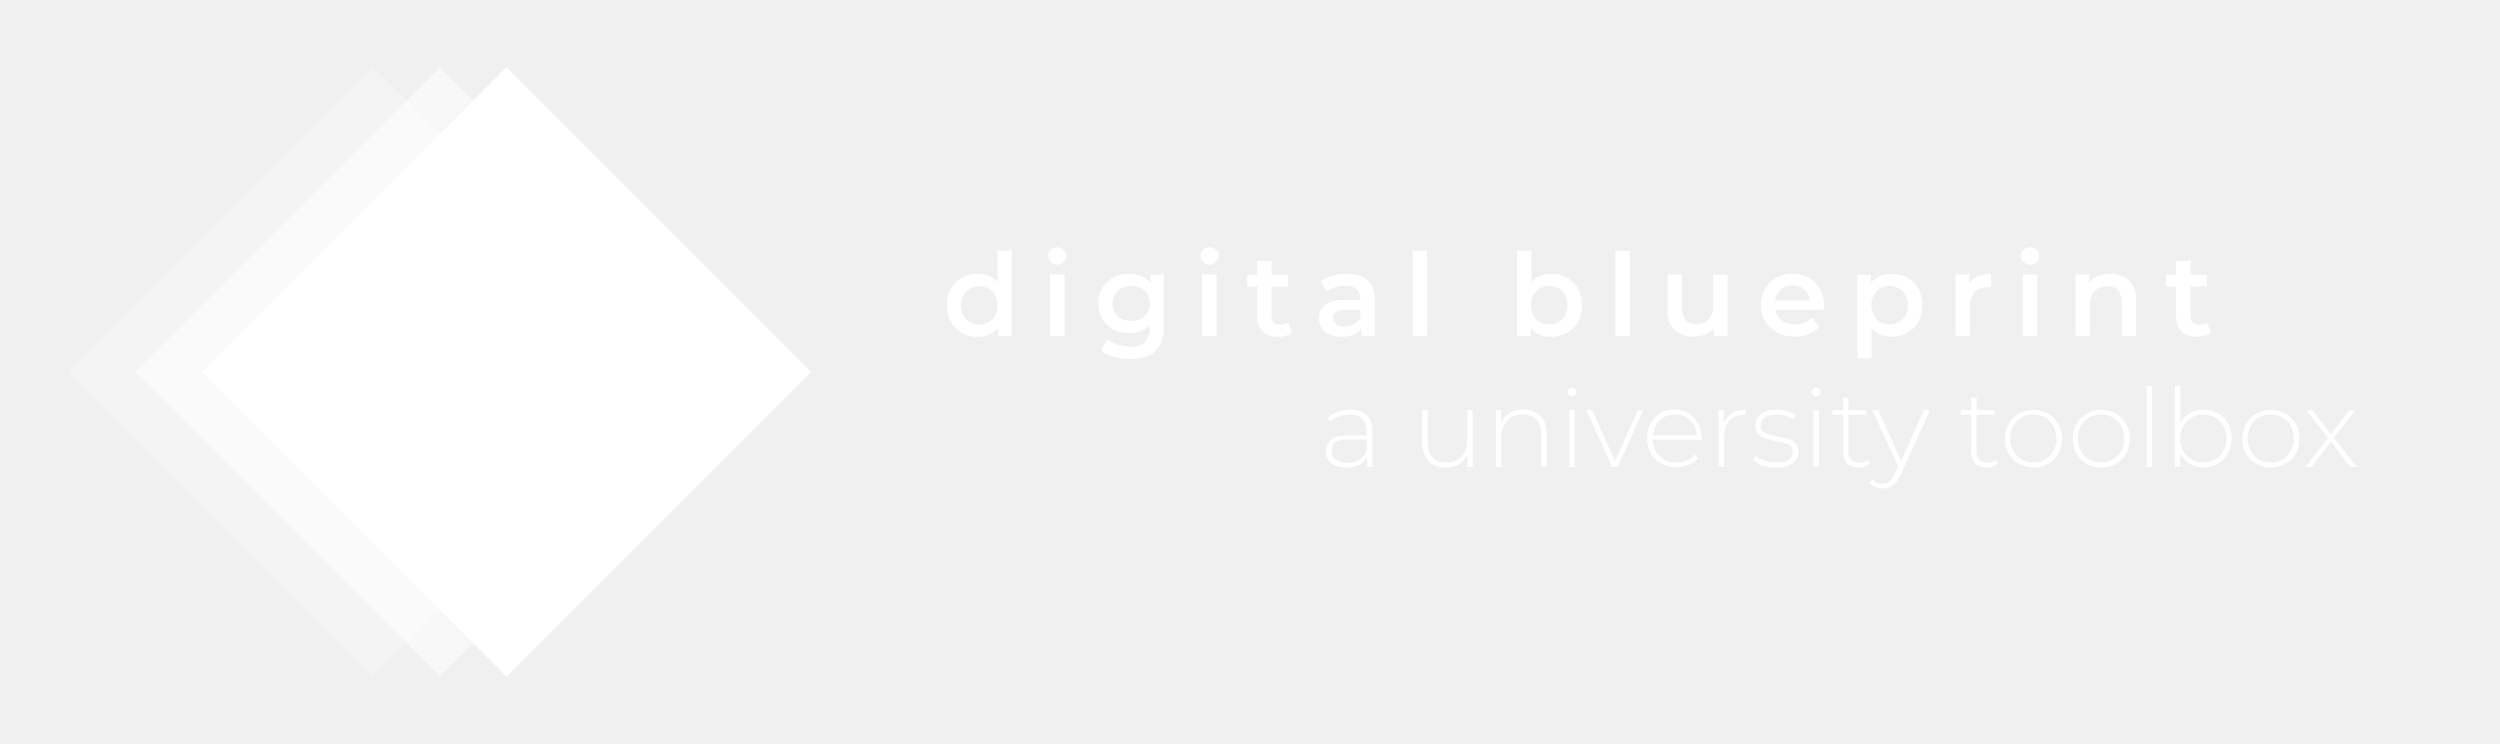
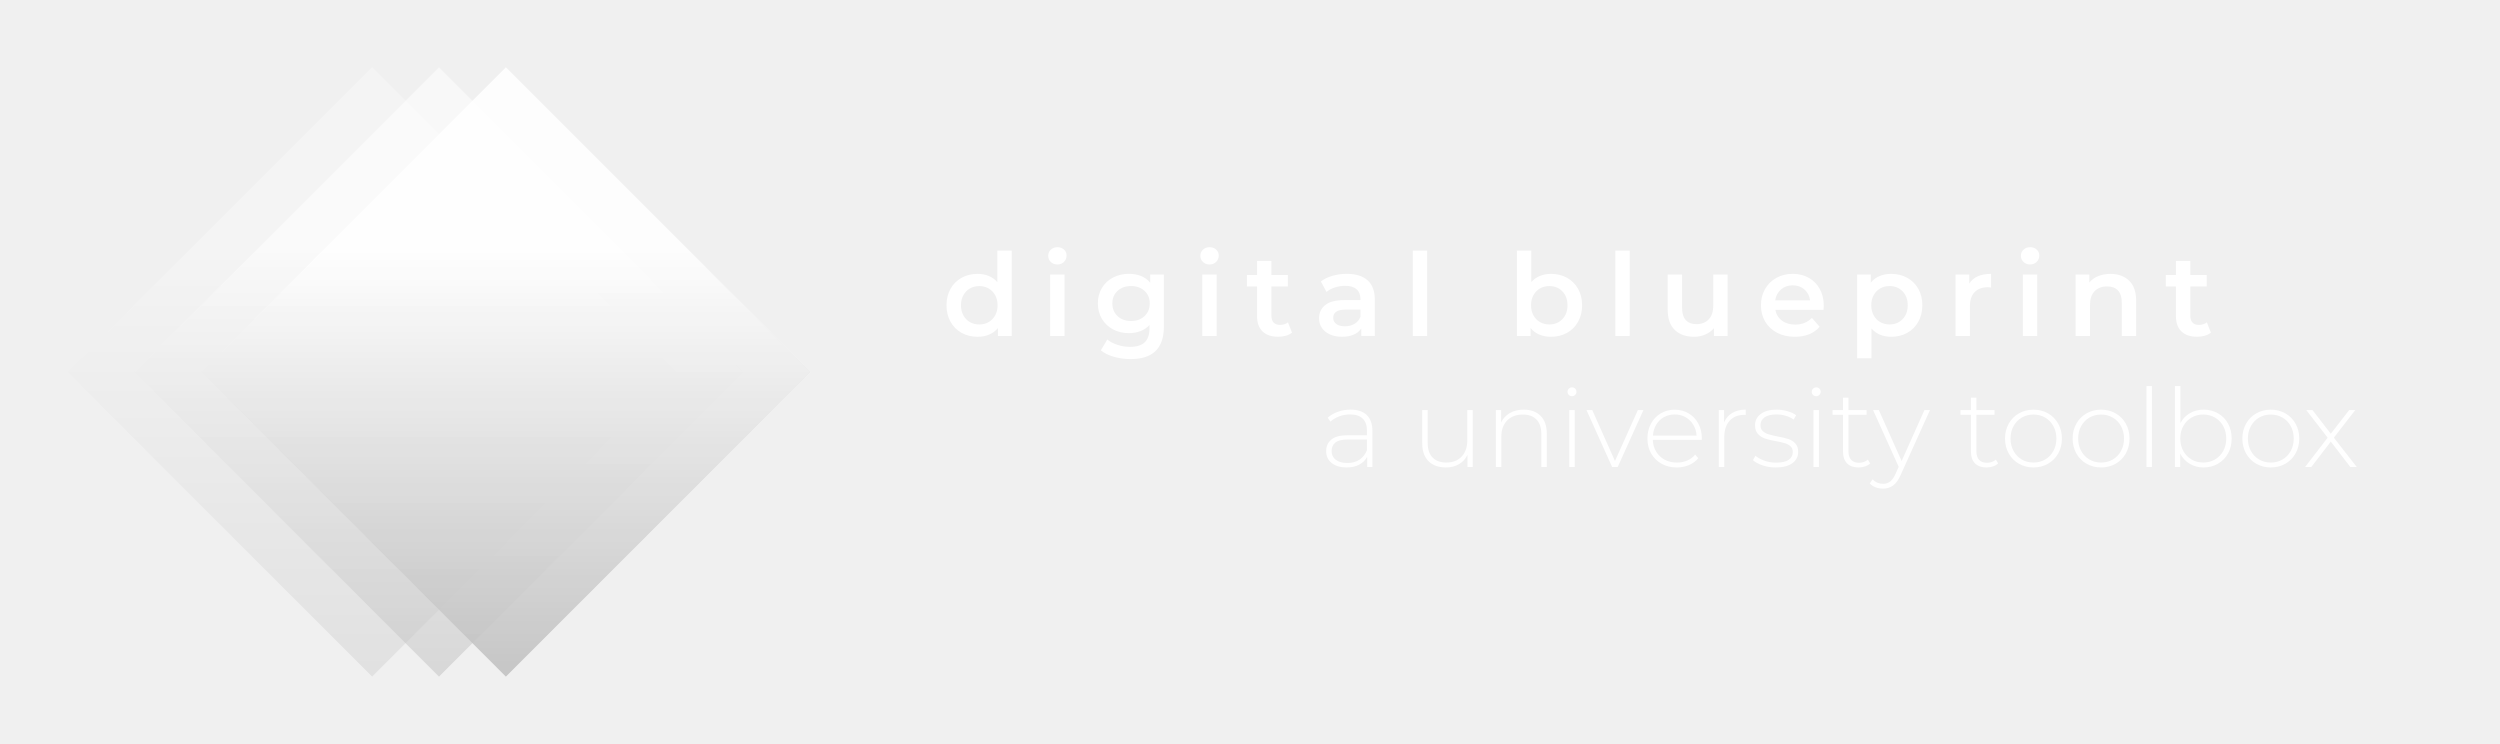
- <svg xmlns="http://www.w3.org/2000/svg" version="1.1" id="Ebene_1" x="0px" y="0px" viewBox="0 0 1146 341" style="enable-background:new 0 0 1146 341;" xml:space="preserve">
-   <style type="text/css">
- 	.st0{opacity:0.25;fill:#FFFFFF;enable-background:new    ;}
- 	.st1{opacity:0.55;fill:#FFFFFF;enable-background:new    ;}
- 	.st2{fill:#FFFFFF;}
- </style>
+ <svg xmlns="http://www.w3.org/2000/svg" xmlns:xlink="http://www.w3.org/1999/xlink" id="Ebene_1" data-name="Ebene 1" viewBox="0 0 1146 341">
+   <defs>
+     <style>
+       .cls-1 {
+         fill: url(#Unbenannter_Verlauf_10);
+         opacity: .3;
+       }
+ 
+       .cls-2 {
+         fill: url(#Unbenannter_Verlauf_10-2);
+         opacity: .5;
+       }
+ 
+       .cls-3 {
+         fill: url(#Unbenannter_Verlauf_10-3);
+         opacity: .85;
+       }
+ 
+       .cls-4 {
+         fill: #fff;
+       }
+     </style>
+     <linearGradient id="Unbenannter_Verlauf_10" data-name="Unbenannter Verlauf 10" x1="170.58" y1="-1531.84" x2="170.58" y2="-1811.16" gradientTransform="translate(-1131.97 1231.81) rotate(45)" gradientUnits="userSpaceOnUse">
+       <stop offset=".01" stop-color="#bfbfbf" />
+       <stop offset=".7" stop-color="#fff" />
+     </linearGradient>
+     <linearGradient id="Unbenannter_Verlauf_10-2" data-name="Unbenannter Verlauf 10" x1="201.24" y1="-1531.84" x2="201.24" y2="-1811.16" gradientTransform="translate(-1122.99 1210.13) rotate(45)" xlink:href="#Unbenannter_Verlauf_10" />
+     <linearGradient id="Unbenannter_Verlauf_10-3" data-name="Unbenannter Verlauf 10" x1="231.9" y1="-1531.84" x2="231.9" y2="-1811.16" gradientTransform="translate(-1114.01 1188.45) rotate(45)" xlink:href="#Unbenannter_Verlauf_10" />
+   </defs>
  <g>
-     <rect x="72.2" y="71.7" transform="matrix(0.7071 -0.7071 0.7071 0.7071 -70.4874 170.8237)" class="st0" width="197.5" height="197.5" />
-     <rect x="102.9" y="71.7" transform="matrix(0.7071 -0.7071 0.7071 0.7071 -61.5145 192.5006)" class="st1" width="197.5" height="197.5" />
-     <rect x="133.5" y="71.7" transform="matrix(0.7071 -0.7071 0.7071 0.7071 -52.5274 214.1775)" class="st2" width="197.5" height="197.5" />
+     <path class="cls-4" d="M463.77,114.89v39.12h-6.33v-3.64c-1.09,1.34-2.43,2.34-4.03,3.01-1.6,.67-3.37,1-5.3,1-2.71,0-5.14-.6-7.3-1.79-2.16-1.2-3.86-2.89-5.09-5.09s-1.84-4.72-1.84-7.57,.61-5.36,1.84-7.54,2.93-3.87,5.09-5.06c2.16-1.2,4.6-1.79,7.3-1.79,1.86,0,3.57,.32,5.11,.95s2.87,1.58,3.96,2.85v-14.45h6.59Zm-10.6,32.77c1.27-.72,2.27-1.75,3.01-3.08s1.11-2.88,1.11-4.64-.37-3.3-1.11-4.64c-.74-1.33-1.74-2.36-3.01-3.08-1.26-.72-2.69-1.08-4.27-1.08s-3,.36-4.27,1.08-2.27,1.75-3.01,3.08c-.74,1.34-1.11,2.88-1.11,4.64s.37,3.3,1.11,4.64,1.74,2.36,3.01,3.08,2.69,1.08,4.27,1.08,3.01-.36,4.27-1.08Z" />
+     <path class="cls-4" d="M481.7,120.08c-.81-.76-1.21-1.7-1.21-2.82s.4-2.06,1.21-2.82c.81-.75,1.81-1.13,3.01-1.13s2.2,.36,3,1.08c.81,.72,1.21,1.63,1.21,2.72,0,1.16-.4,2.13-1.19,2.93s-1.8,1.19-3.03,1.19-2.2-.38-3.01-1.13Zm-.32,5.77h6.59v28.16h-6.59v-28.16Z" />
+     <path class="cls-4" d="M533.52,125.85v23.88c0,9.91-5.06,14.87-15.18,14.87-2.71,0-5.27-.34-7.7-1.03-2.42-.68-4.43-1.68-6.01-2.98l2.95-4.96c1.23,1.02,2.79,1.84,4.67,2.45,1.88,.62,3.79,.92,5.72,.92,3.09,0,5.36-.7,6.8-2.11,1.44-1.41,2.16-3.55,2.16-6.43v-1.48c-1.13,1.23-2.5,2.16-4.11,2.79-1.62,.63-3.39,.95-5.33,.95-2.67,0-5.09-.57-7.25-1.71-2.16-1.14-3.87-2.75-5.11-4.82-1.25-2.07-1.87-4.45-1.87-7.12s.62-5.04,1.87-7.09,2.95-3.65,5.11-4.77c2.16-1.12,4.58-1.69,7.25-1.69,2.04,0,3.89,.33,5.56,1,1.67,.67,3.07,1.69,4.19,3.06v-3.74h6.27Zm-8.88,19.06c1.6-1.49,2.4-3.44,2.4-5.83s-.8-4.27-2.4-5.75c-1.6-1.47-3.65-2.21-6.14-2.21s-4.6,.74-6.2,2.21c-1.6,1.48-2.4,3.39-2.4,5.75s.8,4.33,2.4,5.83,3.66,2.24,6.2,2.24,4.54-.75,6.14-2.24Z" />
+     <path class="cls-4" d="M551.45,120.08c-.81-.76-1.21-1.7-1.21-2.82s.4-2.06,1.21-2.82c.81-.75,1.81-1.13,3.01-1.13s2.2,.36,3,1.08c.81,.72,1.21,1.63,1.21,2.72,0,1.16-.4,2.13-1.19,2.93s-1.8,1.19-3.03,1.19-2.2-.38-3.01-1.13Zm-.32,5.77h6.59v28.16h-6.59v-28.16Z" />
+     <path class="cls-4" d="M592.26,152.48c-.77,.63-1.71,1.11-2.82,1.42s-2.28,.47-3.51,.47c-3.09,0-5.48-.81-7.17-2.43-1.69-1.62-2.53-3.97-2.53-7.07v-13.55h-4.64v-5.27h4.64v-6.43h6.59v6.43h7.54v5.27h-7.54v13.39c0,1.37,.33,2.42,1,3.14,.67,.72,1.63,1.08,2.9,1.08,1.48,0,2.71-.39,3.69-1.16l1.84,4.69Z" />
+     <path class="cls-4" d="M626.93,128.51c2.2,1.99,3.29,4.98,3.29,8.99v16.5h-6.22v-3.43c-.81,1.23-1.96,2.17-3.45,2.82-1.49,.65-3.3,.98-5.4,.98s-3.96-.36-5.54-1.08c-1.58-.72-2.8-1.72-3.67-3s-1.29-2.73-1.29-4.35c0-2.53,.94-4.56,2.82-6.09,1.88-1.53,4.84-2.29,8.88-2.29h7.28v-.42c0-1.97-.59-3.48-1.77-4.54-1.18-1.05-2.93-1.58-5.25-1.58-1.58,0-3.14,.25-4.67,.74-1.53,.49-2.82,1.18-3.88,2.05l-2.58-4.8c1.48-1.12,3.25-1.99,5.33-2.58,2.07-.6,4.27-.9,6.59-.9,4.15,0,7.32,.99,9.52,2.98Zm-6.01,19.93c1.28-.76,2.19-1.84,2.71-3.24v-3.27h-6.8c-3.8,0-5.69,1.25-5.69,3.74,0,1.2,.47,2.14,1.42,2.85s2.27,1.05,3.96,1.05,3.12-.38,4.4-1.13Z" />
+     <path class="cls-4" d="M647.62,114.89h6.59v39.12h-6.59v-39.12Z" />
+     <path class="cls-4" d="M718.3,127.33c2.16,1.2,3.86,2.88,5.09,5.06s1.85,4.69,1.85,7.54-.62,5.37-1.85,7.57-2.93,3.89-5.09,5.09c-2.16,1.2-4.61,1.79-7.35,1.79-1.93,0-3.7-.34-5.3-1-1.6-.67-2.94-1.67-4.03-3.01v3.64h-6.27v-39.12h6.59v14.39c1.12-1.23,2.45-2.16,3.98-2.79,1.53-.63,3.21-.95,5.04-.95,2.74,0,5.19,.6,7.35,1.79Zm-2.11,18.98c1.56-1.62,2.35-3.74,2.35-6.38s-.78-4.76-2.35-6.38c-1.56-1.62-3.56-2.42-5.98-2.42-1.58,0-3.01,.36-4.27,1.08-1.26,.72-2.27,1.75-3,3.08-.74,1.34-1.11,2.88-1.11,4.64s.37,3.3,1.11,4.64,1.74,2.36,3,3.08c1.27,.72,2.69,1.08,4.27,1.08,2.42,0,4.42-.81,5.98-2.43Z" />
+     <path class="cls-4" d="M740.47,114.89h6.59v39.12h-6.59v-39.12Z" />
+     <path class="cls-4" d="M791.93,125.85v28.16h-6.27v-3.59c-1.05,1.27-2.37,2.24-3.96,2.93-1.58,.69-3.29,1.03-5.11,1.03-3.76,0-6.72-1.05-8.88-3.14-2.16-2.09-3.24-5.19-3.24-9.3v-16.08h6.59v15.19c0,2.53,.57,4.42,1.71,5.67,1.14,1.25,2.77,1.87,4.88,1.87,2.35,0,4.23-.73,5.62-2.19s2.08-3.56,2.08-6.3v-14.24h6.59Z" />
+     <path class="cls-4" d="M835.9,142.04h-22.09c.39,2.07,1.4,3.72,3.03,4.93s3.66,1.82,6.09,1.82c3.09,0,5.64-1.02,7.65-3.06l3.53,4.06c-1.27,1.51-2.87,2.65-4.8,3.43-1.93,.77-4.11,1.16-6.54,1.16-3.09,0-5.82-.62-8.17-1.85s-4.17-2.94-5.46-5.14-1.92-4.68-1.92-7.46,.62-5.21,1.87-7.41,2.98-3.91,5.19-5.14c2.21-1.23,4.71-1.85,7.49-1.85s5.19,.61,7.36,1.82c2.16,1.21,3.85,2.92,5.06,5.12s1.82,4.74,1.82,7.62c0,.46-.04,1.11-.11,1.95Zm-19.48-9.36c-1.46,1.25-2.35,2.91-2.66,4.98h15.98c-.28-2.04-1.14-3.69-2.58-4.96-1.44-1.26-3.23-1.9-5.38-1.9s-3.89,.62-5.35,1.87Z" />
+     <path class="cls-4" d="M874.26,127.33c2.16,1.2,3.86,2.88,5.09,5.06s1.85,4.69,1.85,7.54-.62,5.37-1.85,7.57-2.93,3.89-5.09,5.09c-2.16,1.2-4.61,1.79-7.35,1.79-3.8,0-6.8-1.27-9.02-3.8v13.66h-6.59v-38.38h6.27v3.69c1.09-1.34,2.43-2.34,4.03-3.01s3.37-1,5.3-1c2.74,0,5.19,.6,7.35,1.79Zm-2.11,18.98c1.56-1.62,2.35-3.74,2.35-6.38s-.78-4.76-2.35-6.38c-1.56-1.62-3.56-2.42-5.98-2.42-1.58,0-3.01,.36-4.27,1.08-1.26,.72-2.27,1.75-3,3.08-.74,1.34-1.11,2.88-1.11,4.64s.37,3.3,1.11,4.64,1.74,2.36,3,3.08c1.27,.72,2.69,1.08,4.27,1.08,2.42,0,4.42-.81,5.98-2.43Z" />
+     <path class="cls-4" d="M912.72,125.54v6.28c-.56-.11-1.07-.16-1.53-.16-2.57,0-4.57,.75-6.01,2.24-1.44,1.49-2.16,3.65-2.16,6.46v13.66h-6.59v-28.16h6.27v4.11c1.9-2.95,5.24-4.43,10.02-4.43Z" />
+     <path class="cls-4" d="M927.59,120.08c-.81-.76-1.21-1.7-1.21-2.82s.4-2.06,1.21-2.82c.81-.75,1.81-1.13,3.01-1.13s2.2,.36,3,1.08c.81,.72,1.21,1.63,1.21,2.72,0,1.16-.4,2.13-1.19,2.93s-1.8,1.19-3.03,1.19-2.2-.38-3.01-1.13Zm-.32,5.77h6.59v28.16h-6.59v-28.16Z" />
+     <path class="cls-4" d="M975.99,128.65c2.14,2.07,3.22,5.15,3.22,9.23v16.13h-6.59v-15.29c0-2.46-.58-4.31-1.74-5.56s-2.81-1.87-4.96-1.87c-2.43,0-4.34,.73-5.75,2.19-1.41,1.46-2.11,3.56-2.11,6.3v14.24h-6.59v-28.16h6.27v3.64c1.09-1.3,2.46-2.29,4.11-2.95s3.51-1,5.59-1c3.55,0,6.4,1.04,8.54,3.11Z" />
+     <path class="cls-4" d="M1013.48,152.48c-.77,.63-1.71,1.11-2.82,1.42s-2.28,.47-3.51,.47c-3.09,0-5.48-.81-7.17-2.43-1.69-1.62-2.53-3.97-2.53-7.07v-13.55h-4.64v-5.27h4.64v-6.43h6.59v6.43h7.54v5.27h-7.54v13.39c0,1.37,.33,2.42,1,3.14,.67,.72,1.63,1.08,2.9,1.08,1.48,0,2.71-.39,3.69-1.16l1.84,4.69Z" />
  </g>
  <g>
-     <path class="st2" d="M463.8,114.9V154h-6.3v-3.6c-1.1,1.3-2.4,2.3-4,3s-3.4,1-5.3,1c-2.7,0-5.1-0.6-7.3-1.8   c-2.2-1.2-3.9-2.9-5.1-5.1s-1.8-4.7-1.8-7.6s0.6-5.4,1.8-7.5s2.9-3.9,5.1-5.1s4.6-1.8,7.3-1.8c1.9,0,3.6,0.3,5.1,0.9   c1.5,0.6,2.9,1.6,4,2.8v-14.4L463.8,114.9L463.8,114.9z M453.2,147.7c1.3-0.7,2.3-1.8,3-3.1s1.1-2.9,1.1-4.6s-0.4-3.3-1.1-4.6   c-0.7-1.3-1.7-2.4-3-3.1c-1.3-0.7-2.7-1.1-4.3-1.1s-3,0.4-4.3,1.1s-2.3,1.8-3,3.1c-0.7,1.3-1.1,2.9-1.1,4.6s0.4,3.3,1.1,4.6   s1.7,2.4,3,3.1c1.3,0.7,2.7,1.1,4.3,1.1S451.9,148.4,453.2,147.7z" />
-     <path class="st2" d="M481.7,120.1c-0.8-0.8-1.2-1.7-1.2-2.8s0.4-2.1,1.2-2.8c0.8-0.8,1.8-1.1,3-1.1s2.2,0.4,3,1.1   c0.8,0.7,1.2,1.6,1.2,2.7c0,1.2-0.4,2.1-1.2,2.9s-1.8,1.2-3,1.2S482.5,120.9,481.7,120.1L481.7,120.1z M481.4,125.8h6.6V154h-6.6   C481.4,154,481.4,125.8,481.4,125.8z" />
-     <path class="st2" d="M533.5,125.8v23.9c0,9.9-5.1,14.9-15.2,14.9c-2.7,0-5.3-0.3-7.7-1c-2.4-0.7-4.4-1.7-6-3l3-5   c1.2,1,2.8,1.8,4.7,2.4c1.9,0.6,3.8,0.9,5.7,0.9c3.1,0,5.4-0.7,6.8-2.1s2.2-3.6,2.2-6.4V149c-1.1,1.2-2.5,2.2-4.1,2.8   c-1.6,0.6-3.4,0.9-5.3,0.9c-2.7,0-5.1-0.6-7.2-1.7c-2.2-1.1-3.9-2.8-5.1-4.8c-1.2-2.1-1.9-4.4-1.9-7.1s0.6-5,1.9-7.1   c1.2-2.1,3-3.6,5.1-4.8s4.6-1.7,7.2-1.7c2,0,3.9,0.3,5.6,1s3.1,1.7,4.2,3.1v-3.7L533.5,125.8L533.5,125.8z M524.7,144.9   c1.6-1.5,2.4-3.4,2.4-5.8s-0.8-4.3-2.4-5.8c-1.6-1.5-3.7-2.2-6.1-2.2s-4.6,0.7-6.2,2.2c-1.6,1.5-2.4,3.4-2.4,5.8s0.8,4.3,2.4,5.8   c1.6,1.5,3.7,2.2,6.2,2.2S523,146.4,524.7,144.9z" />
-     <path class="st2" d="M551.5,120.1c-0.8-0.8-1.2-1.7-1.2-2.8s0.4-2.1,1.2-2.8c0.8-0.8,1.8-1.1,3-1.1s2.2,0.4,3,1.1   c0.8,0.7,1.2,1.6,1.2,2.7c0,1.2-0.4,2.1-1.2,2.9s-1.8,1.2-3,1.2S552.2,120.9,551.5,120.1L551.5,120.1z M551.1,125.8h6.6V154h-6.6   C551.1,154,551.1,125.8,551.1,125.8z" />
-     <path class="st2" d="M592.3,152.5c-0.8,0.6-1.7,1.1-2.8,1.4s-2.3,0.5-3.5,0.5c-3.1,0-5.5-0.8-7.2-2.4s-2.5-4-2.5-7.1v-13.6h-4.6   V126h4.6v-6.4h6.6v6.4h7.5v5.3h-7.5v13.4c0,1.4,0.3,2.4,1,3.1s1.6,1.1,2.9,1.1c1.5,0,2.7-0.4,3.7-1.2L592.3,152.5L592.3,152.5z" />
-     <path class="st2" d="M626.9,128.5c2.2,2,3.3,5,3.3,9V154H624v-3.4c-0.8,1.2-2,2.2-3.5,2.8c-1.5,0.6-3.3,1-5.4,1s-4-0.4-5.5-1.1   c-1.6-0.7-2.8-1.7-3.7-3s-1.3-2.7-1.3-4.4c0-2.5,0.9-4.6,2.8-6.1s4.8-2.3,8.9-2.3h7.3v-0.4c0-2-0.6-3.5-1.8-4.5   c-1.2-1.1-2.9-1.6-5.2-1.6c-1.6,0-3.1,0.2-4.7,0.7c-1.5,0.5-2.8,1.2-3.9,2.1l-2.6-4.8c1.5-1.1,3.2-2,5.3-2.6   c2.1-0.6,4.3-0.9,6.6-0.9C621.6,125.6,624.7,126.5,626.9,128.5L626.9,128.5z M620.9,148.5c1.3-0.8,2.2-1.8,2.7-3.2v-3.3h-6.8   c-3.8,0-5.7,1.2-5.7,3.7c0,1.2,0.5,2.1,1.4,2.9s2.3,1.1,4,1.1S619.6,149.2,620.9,148.5L620.9,148.5z" />
-     <path class="st2" d="M647.6,114.9h6.6V154h-6.6V114.9z" />
-     <path class="st2" d="M718.3,127.3c2.2,1.2,3.9,2.9,5.1,5.1s1.8,4.7,1.8,7.5s-0.6,5.4-1.8,7.6c-1.2,2.2-2.9,3.9-5.1,5.1   c-2.2,1.2-4.6,1.8-7.3,1.8c-1.9,0-3.7-0.3-5.3-1s-2.9-1.7-4-3v3.6h-6.3v-39.1h6.6v14.4c1.1-1.2,2.5-2.2,4-2.8   c1.5-0.6,3.2-0.9,5-0.9C713.7,125.5,716.1,126.1,718.3,127.3L718.3,127.3z M716.2,146.3c1.6-1.6,2.3-3.7,2.3-6.4s-0.8-4.8-2.3-6.4   c-1.6-1.6-3.6-2.4-6-2.4c-1.6,0-3,0.4-4.3,1.1s-2.3,1.8-3,3.1c-0.7,1.3-1.1,2.9-1.1,4.6s0.4,3.3,1.1,4.6s1.7,2.4,3,3.1   c1.3,0.7,2.7,1.1,4.3,1.1C712.6,148.7,714.6,147.9,716.2,146.3L716.2,146.3z" />
-     <path class="st2" d="M740.5,114.9h6.6V154h-6.6V114.9z" />
-     <path class="st2" d="M791.9,125.8V154h-6.3v-3.6c-1,1.3-2.4,2.2-4,2.9c-1.6,0.7-3.3,1-5.1,1c-3.8,0-6.7-1.1-8.9-3.1   c-2.2-2.1-3.2-5.2-3.2-9.3v-16.1h6.6V141c0,2.5,0.6,4.4,1.7,5.7s2.8,1.9,4.9,1.9c2.3,0,4.2-0.7,5.6-2.2s2.1-3.6,2.1-6.3v-14.2   L791.9,125.8L791.9,125.8z" />
-     <path class="st2" d="M835.9,142h-22.1c0.4,2.1,1.4,3.7,3,4.9s3.7,1.8,6.1,1.8c3.1,0,5.6-1,7.7-3.1l3.5,4.1   c-1.3,1.5-2.9,2.6-4.8,3.4c-1.9,0.8-4.1,1.2-6.5,1.2c-3.1,0-5.8-0.6-8.2-1.9c-2.3-1.2-4.2-2.9-5.5-5.1c-1.3-2.2-1.9-4.7-1.9-7.5   s0.6-5.2,1.9-7.4s3-3.9,5.2-5.1c2.2-1.2,4.7-1.8,7.5-1.8s5.2,0.6,7.4,1.8c2.2,1.2,3.8,2.9,5.1,5.1s1.8,4.7,1.8,7.6   C836,140.6,836,141.2,835.9,142L835.9,142z M816.4,132.7c-1.5,1.2-2.3,2.9-2.7,5h16c-0.3-2-1.1-3.7-2.6-5c-1.4-1.3-3.2-1.9-5.4-1.9   S817.9,131.4,816.4,132.7L816.4,132.7z" />
-     <path class="st2" d="M874.3,127.3c2.2,1.2,3.9,2.9,5.1,5.1s1.8,4.7,1.8,7.5s-0.6,5.4-1.8,7.6c-1.2,2.2-2.9,3.9-5.1,5.1   c-2.2,1.2-4.6,1.8-7.3,1.8c-3.8,0-6.8-1.3-9-3.8v13.7h-6.6v-38.4h6.3v3.7c1.1-1.3,2.4-2.3,4-3c1.6-0.7,3.4-1,5.3-1   C869.6,125.5,872.1,126.1,874.3,127.3L874.3,127.3z M872.2,146.3c1.6-1.6,2.3-3.7,2.3-6.4s-0.8-4.8-2.3-6.4c-1.6-1.6-3.6-2.4-6-2.4   c-1.6,0-3,0.4-4.3,1.1s-2.3,1.8-3,3.1c-0.7,1.3-1.1,2.9-1.1,4.6s0.4,3.3,1.1,4.6s1.7,2.4,3,3.1c1.3,0.7,2.7,1.1,4.3,1.1   C868.6,148.7,870.6,147.9,872.2,146.3L872.2,146.3z" />
-     <path class="st2" d="M912.7,125.5v6.3c-0.6-0.1-1.1-0.2-1.5-0.2c-2.6,0-4.6,0.8-6,2.2c-1.4,1.5-2.2,3.6-2.2,6.5V154h-6.6v-28.2h6.3   v4.1C904.6,127,907.9,125.5,912.7,125.5L912.7,125.5z" />
-     <path class="st2" d="M927.6,120.1c-0.8-0.8-1.2-1.7-1.2-2.8s0.4-2.1,1.2-2.8c0.8-0.8,1.8-1.1,3-1.1s2.2,0.4,3,1.1   c0.8,0.7,1.2,1.6,1.2,2.7c0,1.2-0.4,2.1-1.2,2.9s-1.8,1.2-3,1.2S928.4,120.9,927.6,120.1L927.6,120.1z M927.3,125.8h6.6V154h-6.6   C927.3,154,927.3,125.8,927.3,125.8z" />
-     <path class="st2" d="M976,128.6c2.1,2.1,3.2,5.1,3.2,9.2V154h-6.6v-15.3c0-2.5-0.6-4.3-1.7-5.6s-2.8-1.9-5-1.9   c-2.4,0-4.3,0.7-5.8,2.2s-2.1,3.6-2.1,6.3V154h-6.6v-28.2h6.3v3.6c1.1-1.3,2.5-2.3,4.1-2.9c1.7-0.7,3.5-1,5.6-1   C971,125.6,973.8,126.6,976,128.6L976,128.6z" />
-     <path class="st2" d="M1013.5,152.5c-0.8,0.6-1.7,1.1-2.8,1.4s-2.3,0.5-3.5,0.5c-3.1,0-5.5-0.8-7.2-2.4s-2.5-4-2.5-7.1v-13.6h-4.6   V126h4.6v-6.4h6.6v6.4h7.5v5.3h-7.5v13.4c0,1.4,0.3,2.4,1,3.1s1.6,1.1,2.9,1.1c1.5,0,2.7-0.4,3.7-1.2L1013.5,152.5L1013.5,152.5z" />
+     <path class="cls-4" d="M626.51,190.25c1.73,1.65,2.6,4.08,2.6,7.28v16.55h-2.4v-4.65c-.83,1.53-2.05,2.72-3.65,3.57-1.6,.85-3.52,1.28-5.75,1.28-2.9,0-5.19-.68-6.88-2.05s-2.52-3.17-2.52-5.4,.77-3.93,2.33-5.28c1.55-1.35,4.02-2.03,7.42-2.03h8.95v-2.1c0-2.43-.66-4.28-1.97-5.55-1.32-1.27-3.24-1.9-5.78-1.9-1.73,0-3.39,.3-4.97,.9-1.58,.6-2.92,1.4-4.02,2.4l-1.25-1.8c1.3-1.17,2.87-2.08,4.7-2.73,1.83-.65,3.75-.97,5.75-.97,3.23,0,5.72,.83,7.45,2.47Zm-3.33,20.48c1.52-1,2.66-2.45,3.42-4.35v-4.9h-8.9c-2.57,0-4.42,.47-5.58,1.4-1.15,.93-1.72,2.22-1.72,3.85s.63,3.04,1.9,4.02c1.27,.98,3.05,1.48,5.35,1.48,2.17,0,4.01-.5,5.52-1.5Z" />
+     <path class="cls-4" d="M675.1,187.98v26.1h-2.4v-5.6c-.87,1.83-2.15,3.26-3.85,4.27-1.7,1.02-3.7,1.53-6,1.53-3.4,0-6.07-.95-8-2.85-1.93-1.9-2.9-4.63-2.9-8.2v-15.25h2.5v15.05c0,2.93,.75,5.17,2.25,6.7s3.62,2.3,6.35,2.3c2.93,0,5.26-.92,6.98-2.75,1.72-1.83,2.57-4.3,2.57-7.4v-13.9h2.5Z" />
+     <path class="cls-4" d="M706.2,190.63c1.9,1.9,2.85,4.63,2.85,8.2v15.25h-2.5v-15.05c0-2.93-.74-5.17-2.22-6.7-1.48-1.53-3.56-2.3-6.22-2.3-3.07,0-5.48,.92-7.25,2.75-1.77,1.83-2.65,4.3-2.65,7.4v13.9h-2.5v-26.1h2.4v5.65c.9-1.83,2.24-3.27,4.02-4.3s3.89-1.55,6.33-1.55c3.27,0,5.85,.95,7.75,2.85Z" />
+     <path class="cls-4" d="M719.15,181.05c-.4-.38-.6-.86-.6-1.43s.2-1.05,.6-1.45c.4-.4,.88-.6,1.45-.6s1.05,.19,1.45,.57c.4,.38,.6,.86,.6,1.43s-.2,1.05-.6,1.45-.88,.6-1.45,.6-1.05-.19-1.45-.57Zm.2,6.93h2.5v26.1h-2.5v-26.1Z" />
+     <path class="cls-4" d="M753.35,187.98l-11.8,26.1h-2.55l-11.75-26.1h2.65l10.4,23.35,10.5-23.35h2.55Z" />
+     <path class="cls-4" d="M780.1,201.63h-22.45c.07,2.04,.58,3.84,1.55,5.43,.97,1.58,2.27,2.81,3.92,3.68,1.65,.87,3.51,1.3,5.58,1.3,1.7,0,3.27-.31,4.72-.92s2.66-1.53,3.62-2.73l1.45,1.65c-1.13,1.37-2.56,2.42-4.28,3.15-1.72,.73-3.58,1.1-5.58,1.1-2.6,0-4.92-.57-6.95-1.7-2.03-1.13-3.62-2.7-4.78-4.7-1.15-2-1.72-4.28-1.72-6.85s.54-4.81,1.62-6.82c1.08-2.02,2.58-3.59,4.47-4.72,1.9-1.13,4.03-1.7,6.4-1.7s4.49,.56,6.38,1.68c1.88,1.12,3.37,2.67,4.45,4.67s1.62,4.27,1.62,6.8l-.05,.7Zm-17.35-10.42c-1.47,.82-2.64,1.97-3.53,3.45-.88,1.48-1.39,3.16-1.52,5.03h20c-.1-1.87-.6-3.53-1.5-5-.9-1.47-2.08-2.62-3.55-3.45-1.47-.83-3.12-1.25-4.95-1.25s-3.48,.41-4.95,1.22Z" />
+     <path class="cls-4" d="M794.05,189.3c1.7-1.02,3.77-1.53,6.2-1.53v2.45l-.6-.05c-2.9,0-5.17,.91-6.8,2.72-1.63,1.82-2.45,4.34-2.45,7.58v13.6h-2.5v-26.1h2.4v5.7c.8-1.9,2.05-3.36,3.75-4.38Z" />
+     <path class="cls-4" d="M808,213.33c-1.9-.63-3.38-1.43-4.45-2.4l1.15-2c1.07,.9,2.44,1.65,4.12,2.25s3.44,.9,5.28,.9c2.63,0,4.58-.43,5.83-1.3,1.25-.87,1.88-2.07,1.88-3.6,0-1.1-.34-1.97-1.03-2.6-.68-.63-1.53-1.1-2.53-1.4s-2.38-.62-4.15-.95c-2.07-.37-3.73-.77-5-1.2-1.27-.43-2.35-1.13-3.25-2.1s-1.35-2.3-1.35-4c0-2.07,.86-3.78,2.57-5.12s4.16-2.03,7.33-2.03c1.67,0,3.32,.23,4.95,.7,1.63,.47,2.97,1.08,4,1.85l-1.15,2c-1.07-.77-2.28-1.35-3.65-1.75-1.37-.4-2.77-.6-4.2-.6-2.43,0-4.27,.45-5.5,1.35-1.23,.9-1.85,2.08-1.85,3.55,0,1.17,.35,2.08,1.05,2.73,.7,.65,1.56,1.13,2.58,1.45,1.02,.32,2.44,.66,4.27,1.03,2.03,.37,3.67,.76,4.92,1.17,1.25,.42,2.31,1.09,3.17,2.03,.87,.93,1.3,2.22,1.3,3.85,0,2.17-.9,3.9-2.7,5.2-1.8,1.3-4.33,1.95-7.6,1.95-2.1,0-4.1-.32-6-.95Z" />
+     <path class="cls-4" d="M831.1,181.05c-.4-.38-.6-.86-.6-1.43s.2-1.05,.6-1.45c.4-.4,.88-.6,1.45-.6s1.05,.19,1.45,.57c.4,.38,.6,.86,.6,1.43s-.2,1.05-.6,1.45-.88,.6-1.45,.6-1.05-.19-1.45-.57Zm.2,6.93h2.5v26.1h-2.5v-26.1Z" />
+     <path class="cls-4" d="M857.3,212.43c-.63,.6-1.42,1.06-2.38,1.38s-1.94,.47-2.98,.47c-2.27,0-4.02-.62-5.25-1.88-1.23-1.25-1.85-2.99-1.85-5.22v-17.05h-4.8v-2.15h4.8v-5.7h2.5v5.7h8.3v2.15h-8.3v16.8c0,1.7,.41,2.99,1.23,3.88,.82,.88,2.02,1.32,3.62,1.32s2.98-.48,4.05-1.45l1.05,1.75Z" />
+     <path class="cls-4" d="M884.7,187.98l-13.4,29.65c-1,2.3-2.16,3.93-3.47,4.9-1.32,.97-2.88,1.45-4.67,1.45-1.2,0-2.33-.2-3.38-.6-1.05-.4-1.94-.98-2.67-1.75l1.25-1.9c1.33,1.37,2.95,2.05,4.85,2.05,1.27,0,2.35-.35,3.25-1.05,.9-.7,1.73-1.9,2.5-3.6l1.4-3.15-11.75-26h2.65l10.45,23.35,10.45-23.35h2.55Z" />
+     <path class="cls-4" d="M915.95,212.43c-.63,.6-1.42,1.06-2.38,1.38s-1.94,.47-2.98,.47c-2.27,0-4.02-.62-5.25-1.88-1.23-1.25-1.85-2.99-1.85-5.22v-17.05h-4.8v-2.15h4.8v-5.7h2.5v5.7h8.3v2.15h-8.3v16.8c0,1.7,.41,2.99,1.23,3.88,.82,.88,2.02,1.32,3.62,1.32s2.98-.48,4.05-1.45l1.05,1.75Z" />
+     <path class="cls-4" d="M925.47,212.58c-1.98-1.13-3.54-2.71-4.67-4.72-1.13-2.02-1.7-4.29-1.7-6.83s.57-4.81,1.7-6.82c1.13-2.02,2.69-3.59,4.67-4.72,1.98-1.13,4.21-1.7,6.67-1.7s4.69,.57,6.67,1.7c1.98,1.13,3.54,2.71,4.67,4.72,1.13,2.02,1.7,4.29,1.7,6.82s-.57,4.81-1.7,6.83c-1.13,2.02-2.69,3.59-4.67,4.72-1.98,1.13-4.21,1.7-6.67,1.7s-4.69-.57-6.67-1.7Zm12.05-1.95c1.58-.93,2.83-2.23,3.75-3.9,.92-1.67,1.38-3.57,1.38-5.7s-.46-4.03-1.38-5.7c-.92-1.67-2.17-2.97-3.75-3.9-1.58-.93-3.38-1.4-5.38-1.4s-3.79,.47-5.38,1.4c-1.58,.93-2.83,2.23-3.75,3.9-.92,1.67-1.38,3.57-1.38,5.7s.46,4.03,1.38,5.7c.92,1.67,2.17,2.97,3.75,3.9,1.58,.93,3.38,1.4,5.38,1.4s3.79-.47,5.38-1.4Z" />
+     <path class="cls-4" d="M956.47,212.58c-1.98-1.13-3.54-2.71-4.67-4.72-1.13-2.02-1.7-4.29-1.7-6.83s.57-4.81,1.7-6.82c1.13-2.02,2.69-3.59,4.67-4.72,1.98-1.13,4.21-1.7,6.67-1.7s4.69,.57,6.67,1.7c1.98,1.13,3.54,2.71,4.67,4.72,1.13,2.02,1.7,4.29,1.7,6.82s-.57,4.81-1.7,6.83c-1.13,2.02-2.69,3.59-4.67,4.72-1.98,1.13-4.21,1.7-6.67,1.7s-4.69-.57-6.67-1.7Zm12.05-1.95c1.58-.93,2.83-2.23,3.75-3.9,.92-1.67,1.38-3.57,1.38-5.7s-.46-4.03-1.38-5.7c-.92-1.67-2.17-2.97-3.75-3.9-1.58-.93-3.38-1.4-5.38-1.4s-3.79,.47-5.38,1.4c-1.58,.93-2.83,2.23-3.75,3.9-.92,1.67-1.38,3.57-1.38,5.7s.46,4.03,1.38,5.7c.92,1.67,2.17,2.97,3.75,3.9,1.58,.93,3.38,1.4,5.38,1.4s3.79-.47,5.38-1.4Z" />
+     <path class="cls-4" d="M983.95,176.98h2.5v37.1h-2.5v-37.1Z" />
+     <path class="cls-4" d="M1016.7,189.45c1.97,1.12,3.51,2.68,4.62,4.7,1.12,2.02,1.67,4.31,1.67,6.88s-.56,4.85-1.67,6.85c-1.12,2-2.66,3.57-4.62,4.7-1.97,1.13-4.17,1.7-6.6,1.7s-4.44-.56-6.32-1.67c-1.88-1.12-3.34-2.68-4.38-4.68v6.15h-2.4v-37.1h2.5v16.95c1.03-1.93,2.48-3.44,4.35-4.53,1.87-1.08,3.95-1.62,6.25-1.62,2.43,0,4.63,.56,6.6,1.68Zm-1.35,21.17c1.6-.93,2.86-2.23,3.78-3.9,.92-1.67,1.38-3.57,1.38-5.7s-.46-4.03-1.38-5.7c-.92-1.67-2.17-2.97-3.78-3.9-1.6-.93-3.4-1.4-5.4-1.4s-3.79,.47-5.38,1.4c-1.58,.93-2.83,2.23-3.75,3.9-.92,1.67-1.38,3.57-1.38,5.7s.46,4.03,1.38,5.7c.92,1.67,2.17,2.97,3.75,3.9,1.58,.93,3.38,1.4,5.38,1.4s3.8-.47,5.4-1.4Z" />
+     <path class="cls-4" d="M1034.27,212.58c-1.98-1.13-3.54-2.71-4.67-4.72-1.13-2.02-1.7-4.29-1.7-6.83s.57-4.81,1.7-6.82c1.13-2.02,2.69-3.59,4.67-4.72,1.98-1.13,4.21-1.7,6.67-1.7s4.69,.57,6.67,1.7c1.98,1.13,3.54,2.71,4.67,4.72,1.13,2.02,1.7,4.29,1.7,6.82s-.57,4.81-1.7,6.83c-1.13,2.02-2.69,3.59-4.67,4.72-1.98,1.13-4.21,1.7-6.67,1.7s-4.69-.57-6.67-1.7Zm12.05-1.95c1.58-.93,2.83-2.23,3.75-3.9,.92-1.67,1.38-3.57,1.38-5.7s-.46-4.03-1.38-5.7c-.92-1.67-2.17-2.97-3.75-3.9-1.58-.93-3.38-1.4-5.38-1.4s-3.79,.47-5.38,1.4c-1.58,.93-2.83,2.23-3.75,3.9-.92,1.67-1.38,3.57-1.38,5.7s.46,4.03,1.38,5.7c.92,1.67,2.17,2.97,3.75,3.9,1.58,.93,3.38,1.4,5.38,1.4s3.79-.47,5.38-1.4Z" />
+     <path class="cls-4" d="M1077.39,214.08l-8.95-11.65-8.95,11.65h-2.85l10.35-13.45-9.8-12.65h2.85l8.4,10.85,8.4-10.85h2.8l-9.8,12.65,10.5,13.45h-2.95Z" />
  </g>
  <g>
-     <path class="st2" d="M626.5,190.2c1.7,1.6,2.6,4.1,2.6,7.3v16.6h-2.4v-4.6c-0.8,1.5-2,2.7-3.7,3.6c-1.6,0.9-3.5,1.3-5.8,1.3   c-2.9,0-5.2-0.7-6.9-2.1s-2.5-3.2-2.5-5.4s0.8-3.9,2.3-5.3c1.5-1.4,4-2,7.4-2h9v-2.1c0-2.4-0.7-4.3-2-5.6c-1.3-1.3-3.2-1.9-5.8-1.9   c-1.7,0-3.4,0.3-5,0.9c-1.6,0.6-2.9,1.4-4,2.4l-1.2-1.8c1.3-1.2,2.9-2.1,4.7-2.7s3.8-1,5.8-1C622.3,187.8,624.8,188.6,626.5,190.2   L626.5,190.2z M623.2,210.7c1.5-1,2.7-2.4,3.4-4.4v-4.9h-8.9c-2.6,0-4.4,0.5-5.6,1.4s-1.7,2.2-1.7,3.9s0.6,3,1.9,4   c1.3,1,3,1.5,5.3,1.5C619.8,212.2,621.7,211.7,623.2,210.7z" />
-     <path class="st2" d="M675.1,188v26.1h-2.4v-5.6c-0.9,1.8-2.2,3.3-3.8,4.3c-1.7,1-3.7,1.5-6,1.5c-3.4,0-6.1-0.9-8-2.9   c-1.9-1.9-2.9-4.6-2.9-8.2V188h2.5V203c0,2.9,0.8,5.2,2.2,6.7s3.6,2.3,6.3,2.3c2.9,0,5.3-0.9,7-2.8c1.7-1.8,2.6-4.3,2.6-7.4V188   L675.1,188L675.1,188z" />
-     <path class="st2" d="M706.2,190.6c1.9,1.9,2.8,4.6,2.8,8.2v15.2h-2.5V199c0-2.9-0.7-5.2-2.2-6.7s-3.6-2.3-6.2-2.3   c-3.1,0-5.5,0.9-7.2,2.8s-2.7,4.3-2.7,7.4v13.9h-2.5V188h2.4v5.6c0.9-1.8,2.2-3.3,4-4.3s3.9-1.6,6.3-1.6   C701.7,187.8,704.3,188.7,706.2,190.6L706.2,190.6z" />
-     <path class="st2" d="M719.2,181.1c-0.4-0.4-0.6-0.9-0.6-1.4s0.2-1.1,0.6-1.4c0.4-0.4,0.9-0.6,1.5-0.6s1,0.2,1.5,0.6   c0.4,0.4,0.6,0.9,0.6,1.4s-0.2,1.1-0.6,1.4c-0.4,0.4-0.9,0.6-1.5,0.6S719.6,181.4,719.2,181.1z M719.4,188h2.5v26.1h-2.5V188z" />
-     <path class="st2" d="M753.3,188l-11.8,26.1H739L727.2,188h2.7l10.4,23.4l10.5-23.4H753.3L753.3,188z" />
-     <path class="st2" d="M780.1,201.6h-22.5c0.1,2,0.6,3.8,1.5,5.4c1,1.6,2.3,2.8,3.9,3.7s3.5,1.3,5.6,1.3c1.7,0,3.3-0.3,4.7-0.9   c1.5-0.6,2.7-1.5,3.6-2.7l1.5,1.6c-1.1,1.4-2.6,2.4-4.3,3.1c-1.7,0.7-3.6,1.1-5.6,1.1c-2.6,0-4.9-0.6-7-1.7c-2-1.1-3.6-2.7-4.8-4.7   s-1.7-4.3-1.7-6.9s0.5-4.8,1.6-6.8s2.6-3.6,4.5-4.7s4-1.7,6.4-1.7s4.5,0.6,6.4,1.7c1.9,1.1,3.4,2.7,4.5,4.7s1.6,4.3,1.6,6.8   L780.1,201.6L780.1,201.6z M762.8,191.2c-1.5,0.8-2.6,2-3.5,3.4s-1.4,3.2-1.5,5h20c-0.1-1.9-0.6-3.5-1.5-5s-2.1-2.6-3.5-3.4   s-3.1-1.2-5-1.2S764.2,190.4,762.8,191.2L762.8,191.2z" />
-     <path class="st2" d="M794,189.3c1.7-1,3.8-1.5,6.2-1.5v2.4l-0.6-0.1c-2.9,0-5.2,0.9-6.8,2.7c-1.6,1.8-2.5,4.3-2.5,7.6v13.6h-2.5   V188h2.4v5.7C791.1,191.8,792.4,190.3,794,189.3L794,189.3z" />
-     <path class="st2" d="M808,213.3c-1.9-0.6-3.4-1.4-4.5-2.4l1.2-2c1.1,0.9,2.4,1.6,4.1,2.2s3.4,0.9,5.3,0.9c2.6,0,4.6-0.4,5.8-1.3   c1.2-0.9,1.9-2.1,1.9-3.6c0-1.1-0.3-2-1-2.6c-0.7-0.6-1.5-1.1-2.5-1.4c-1-0.3-2.4-0.6-4.2-0.9c-2.1-0.4-3.7-0.8-5-1.2   s-2.3-1.1-3.2-2.1s-1.3-2.3-1.3-4c0-2.1,0.9-3.8,2.6-5.1c1.7-1.4,4.2-2,7.3-2c1.7,0,3.3,0.2,5,0.7s3,1.1,4,1.9l-1.2,2   c-1.1-0.8-2.3-1.4-3.7-1.8s-2.8-0.6-4.2-0.6c-2.4,0-4.3,0.4-5.5,1.4c-1.2,0.9-1.8,2.1-1.8,3.6c0,1.2,0.3,2.1,1,2.7s1.6,1.1,2.6,1.4   c1,0.3,2.4,0.7,4.3,1c2,0.4,3.7,0.8,4.9,1.2c1.2,0.4,2.3,1.1,3.2,2c0.9,0.9,1.3,2.2,1.3,3.9c0,2.2-0.9,3.9-2.7,5.2   s-4.3,1.9-7.6,1.9C811.9,214.3,809.9,214,808,213.3L808,213.3z" />
-     <path class="st2" d="M831.1,181.1c-0.4-0.4-0.6-0.9-0.6-1.4s0.2-1.1,0.6-1.4c0.4-0.4,0.9-0.6,1.5-0.6s1,0.2,1.5,0.6   c0.4,0.4,0.6,0.9,0.6,1.4s-0.2,1.1-0.6,1.4c-0.4,0.4-0.9,0.6-1.5,0.6S831.5,181.4,831.1,181.1z M831.3,188h2.5v26.1h-2.5V188z" />
-     <path class="st2" d="M857.3,212.4c-0.6,0.6-1.4,1.1-2.4,1.4s-1.9,0.5-3,0.5c-2.3,0-4-0.6-5.2-1.9c-1.2-1.2-1.8-3-1.8-5.2v-17.1H840   V188h4.8v-5.7h2.5v5.7h8.3v2.1h-8.3v16.8c0,1.7,0.4,3,1.2,3.9c0.8,0.9,2,1.3,3.6,1.3s3-0.5,4-1.4L857.3,212.4L857.3,212.4z" />
-     <path class="st2" d="M884.7,188l-13.4,29.6c-1,2.3-2.2,3.9-3.5,4.9c-1.3,1-2.9,1.4-4.7,1.4c-1.2,0-2.3-0.2-3.4-0.6   c-1-0.4-1.9-1-2.7-1.8l1.2-1.9c1.3,1.4,3,2.1,4.8,2.1c1.3,0,2.3-0.4,3.2-1.1s1.7-1.9,2.5-3.6l1.4-3.1l-11.8-26h2.7l10.5,23.4   l10.5-23.4L884.7,188L884.7,188z" />
-     <path class="st2" d="M916,212.4c-0.6,0.6-1.4,1.1-2.4,1.4s-1.9,0.5-3,0.5c-2.3,0-4-0.6-5.2-1.9c-1.2-1.2-1.8-3-1.8-5.2v-17.1h-4.8   V188h4.8v-5.7h2.5v5.7h8.3v2.1H906v16.8c0,1.7,0.4,3,1.2,3.9c0.8,0.9,2,1.3,3.6,1.3s3-0.5,4-1.4L916,212.4L916,212.4z" />
-     <path class="st2" d="M925.5,212.6c-2-1.1-3.5-2.7-4.7-4.7s-1.7-4.3-1.7-6.8s0.6-4.8,1.7-6.8s2.7-3.6,4.7-4.7c2-1.1,4.2-1.7,6.7-1.7   s4.7,0.6,6.7,1.7c2,1.1,3.5,2.7,4.7,4.7c1.1,2,1.7,4.3,1.7,6.8s-0.6,4.8-1.7,6.8s-2.7,3.6-4.7,4.7s-4.2,1.7-6.7,1.7   S927.5,213.7,925.5,212.6z M937.5,210.6c1.6-0.9,2.8-2.2,3.8-3.9s1.4-3.6,1.4-5.7s-0.5-4-1.4-5.7s-2.2-3-3.8-3.9s-3.4-1.4-5.4-1.4   s-3.8,0.5-5.4,1.4c-1.6,0.9-2.8,2.2-3.8,3.9s-1.4,3.6-1.4,5.7s0.5,4,1.4,5.7s2.2,3,3.8,3.9s3.4,1.4,5.4,1.4   S935.9,211.6,937.5,210.6z" />
-     <path class="st2" d="M956.5,212.6c-2-1.1-3.5-2.7-4.7-4.7c-1.1-2-1.7-4.3-1.7-6.8s0.6-4.8,1.7-6.8s2.7-3.6,4.7-4.7s4.2-1.7,6.7-1.7   s4.7,0.6,6.7,1.7s3.5,2.7,4.7,4.7c1.1,2,1.7,4.3,1.7,6.8s-0.6,4.8-1.7,6.8s-2.7,3.6-4.7,4.7c-2,1.1-4.2,1.7-6.7,1.7   S958.5,213.7,956.5,212.6z M968.5,210.6c1.6-0.9,2.8-2.2,3.8-3.9s1.4-3.6,1.4-5.7s-0.5-4-1.4-5.7s-2.2-3-3.8-3.9s-3.4-1.4-5.4-1.4   s-3.8,0.5-5.4,1.4c-1.6,0.9-2.8,2.2-3.8,3.9s-1.4,3.6-1.4,5.7s0.5,4,1.4,5.7s2.2,3,3.8,3.9s3.4,1.4,5.4,1.4   S966.9,211.6,968.5,210.6z" />
-     <path class="st2" d="M984,177h2.5v37.1H984V177L984,177z" />
-     <path class="st2" d="M1016.7,189.4c2,1.1,3.5,2.7,4.6,4.7c1.1,2,1.7,4.3,1.7,6.9s-0.6,4.9-1.7,6.9c-1.1,2-2.7,3.6-4.6,4.7   c-2,1.1-4.2,1.7-6.6,1.7s-4.4-0.6-6.3-1.7s-3.3-2.7-4.4-4.7v6.1H997V177h2.5v16.9c1-1.9,2.5-3.4,4.3-4.5s4-1.6,6.2-1.6   C1012.5,187.8,1014.7,188.4,1016.7,189.4L1016.7,189.4z M1015.4,210.6c1.6-0.9,2.9-2.2,3.8-3.9s1.4-3.6,1.4-5.7s-0.5-4-1.4-5.7   s-2.2-3-3.8-3.9c-1.6-0.9-3.4-1.4-5.4-1.4s-3.8,0.5-5.4,1.4c-1.6,0.9-2.8,2.2-3.8,3.9s-1.4,3.6-1.4,5.7s0.5,4,1.4,5.7   s2.2,3,3.8,3.9s3.4,1.4,5.4,1.4S1013.8,211.5,1015.4,210.6z" />
-     <path class="st2" d="M1034.3,212.6c-2-1.1-3.5-2.7-4.7-4.7s-1.7-4.3-1.7-6.8s0.6-4.8,1.7-6.8s2.7-3.6,4.7-4.7   c2-1.1,4.2-1.7,6.7-1.7s4.7,0.6,6.7,1.7c2,1.1,3.5,2.7,4.7,4.7c1.1,2,1.7,4.3,1.7,6.8s-0.6,4.8-1.7,6.8s-2.7,3.6-4.7,4.7   c-2,1.1-4.2,1.7-6.7,1.7S1036.3,213.7,1034.3,212.6z M1046.3,210.6c1.6-0.9,2.8-2.2,3.8-3.9s1.4-3.6,1.4-5.7s-0.5-4-1.4-5.7   s-2.2-3-3.8-3.9s-3.4-1.4-5.4-1.4s-3.8,0.5-5.4,1.4c-1.6,0.9-2.8,2.2-3.8,3.9s-1.4,3.6-1.4,5.7s0.5,4,1.4,5.7s2.2,3,3.8,3.9   s3.4,1.4,5.4,1.4S1044.7,211.6,1046.3,210.6z" />
-     <path class="st2" d="M1077.4,214.1l-8.9-11.6l-8.9,11.6h-2.8l10.3-13.4l-9.8-12.6h2.8l8.4,10.9l8.4-10.9h2.8l-9.8,12.6l10.5,13.4   H1077.4L1077.4,214.1z" />
+     <rect class="cls-1" x="71.83" y="71.74" width="197.51" height="197.51" transform="translate(-70.6 170.56) rotate(-45)" />
+     <rect class="cls-2" x="102.48" y="71.74" width="197.51" height="197.51" transform="translate(-61.62 192.24) rotate(-45)" />
+     <rect class="cls-3" x="133.14" y="71.74" width="197.51" height="197.51" transform="translate(-52.64 213.91) rotate(-45)" />
  </g>
</svg>
